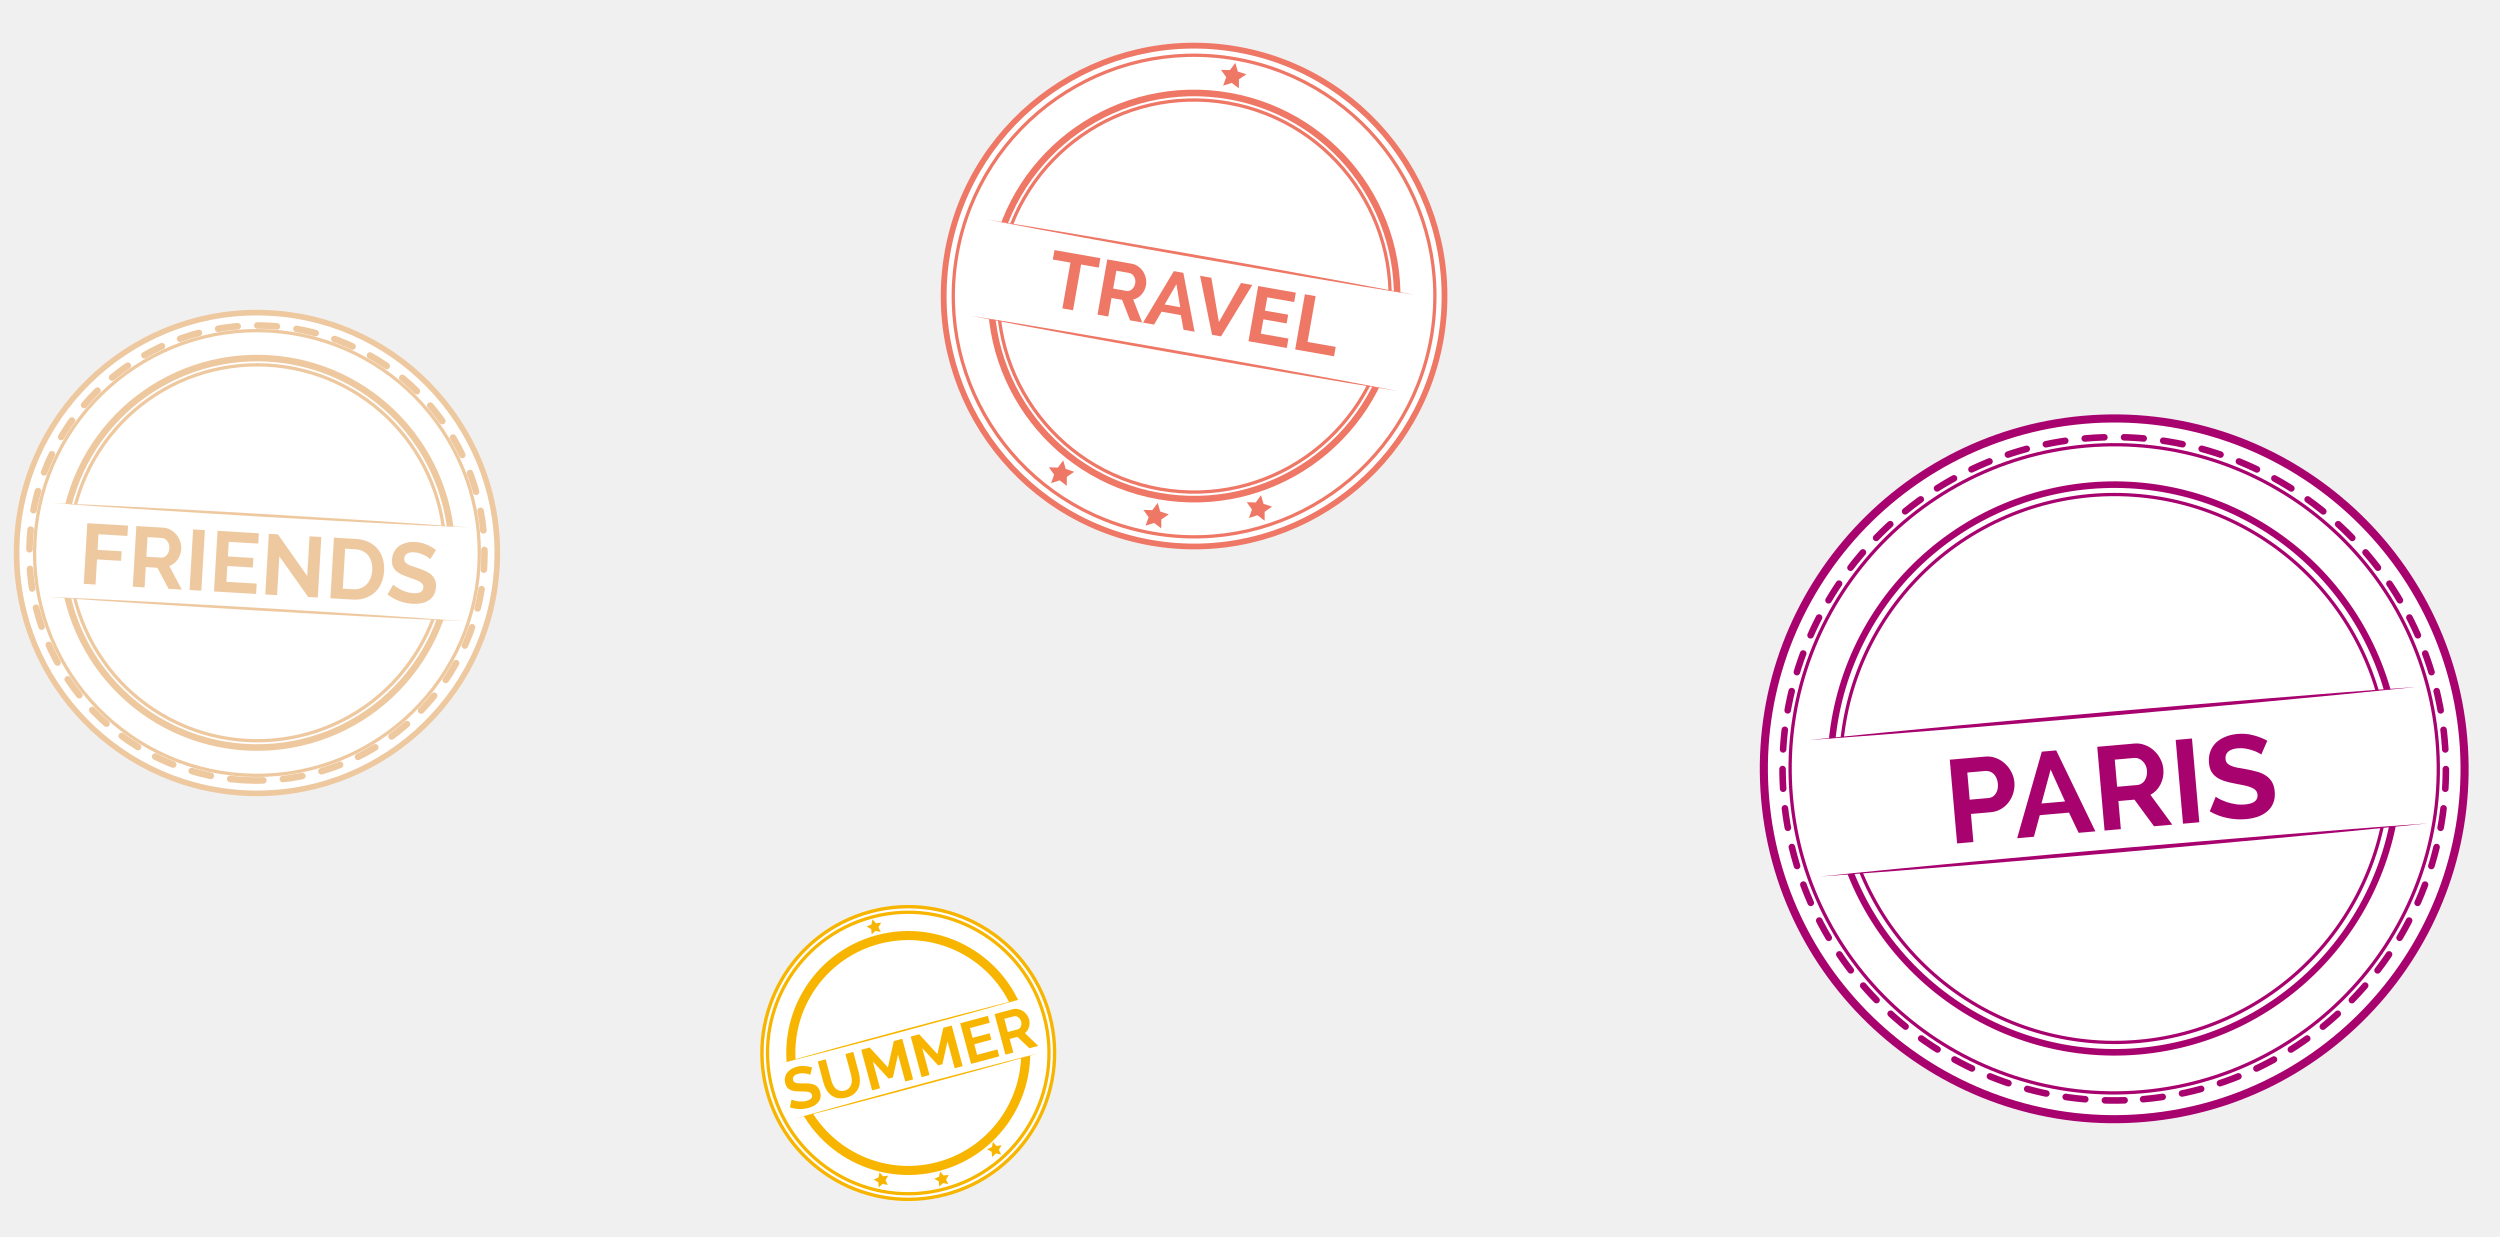
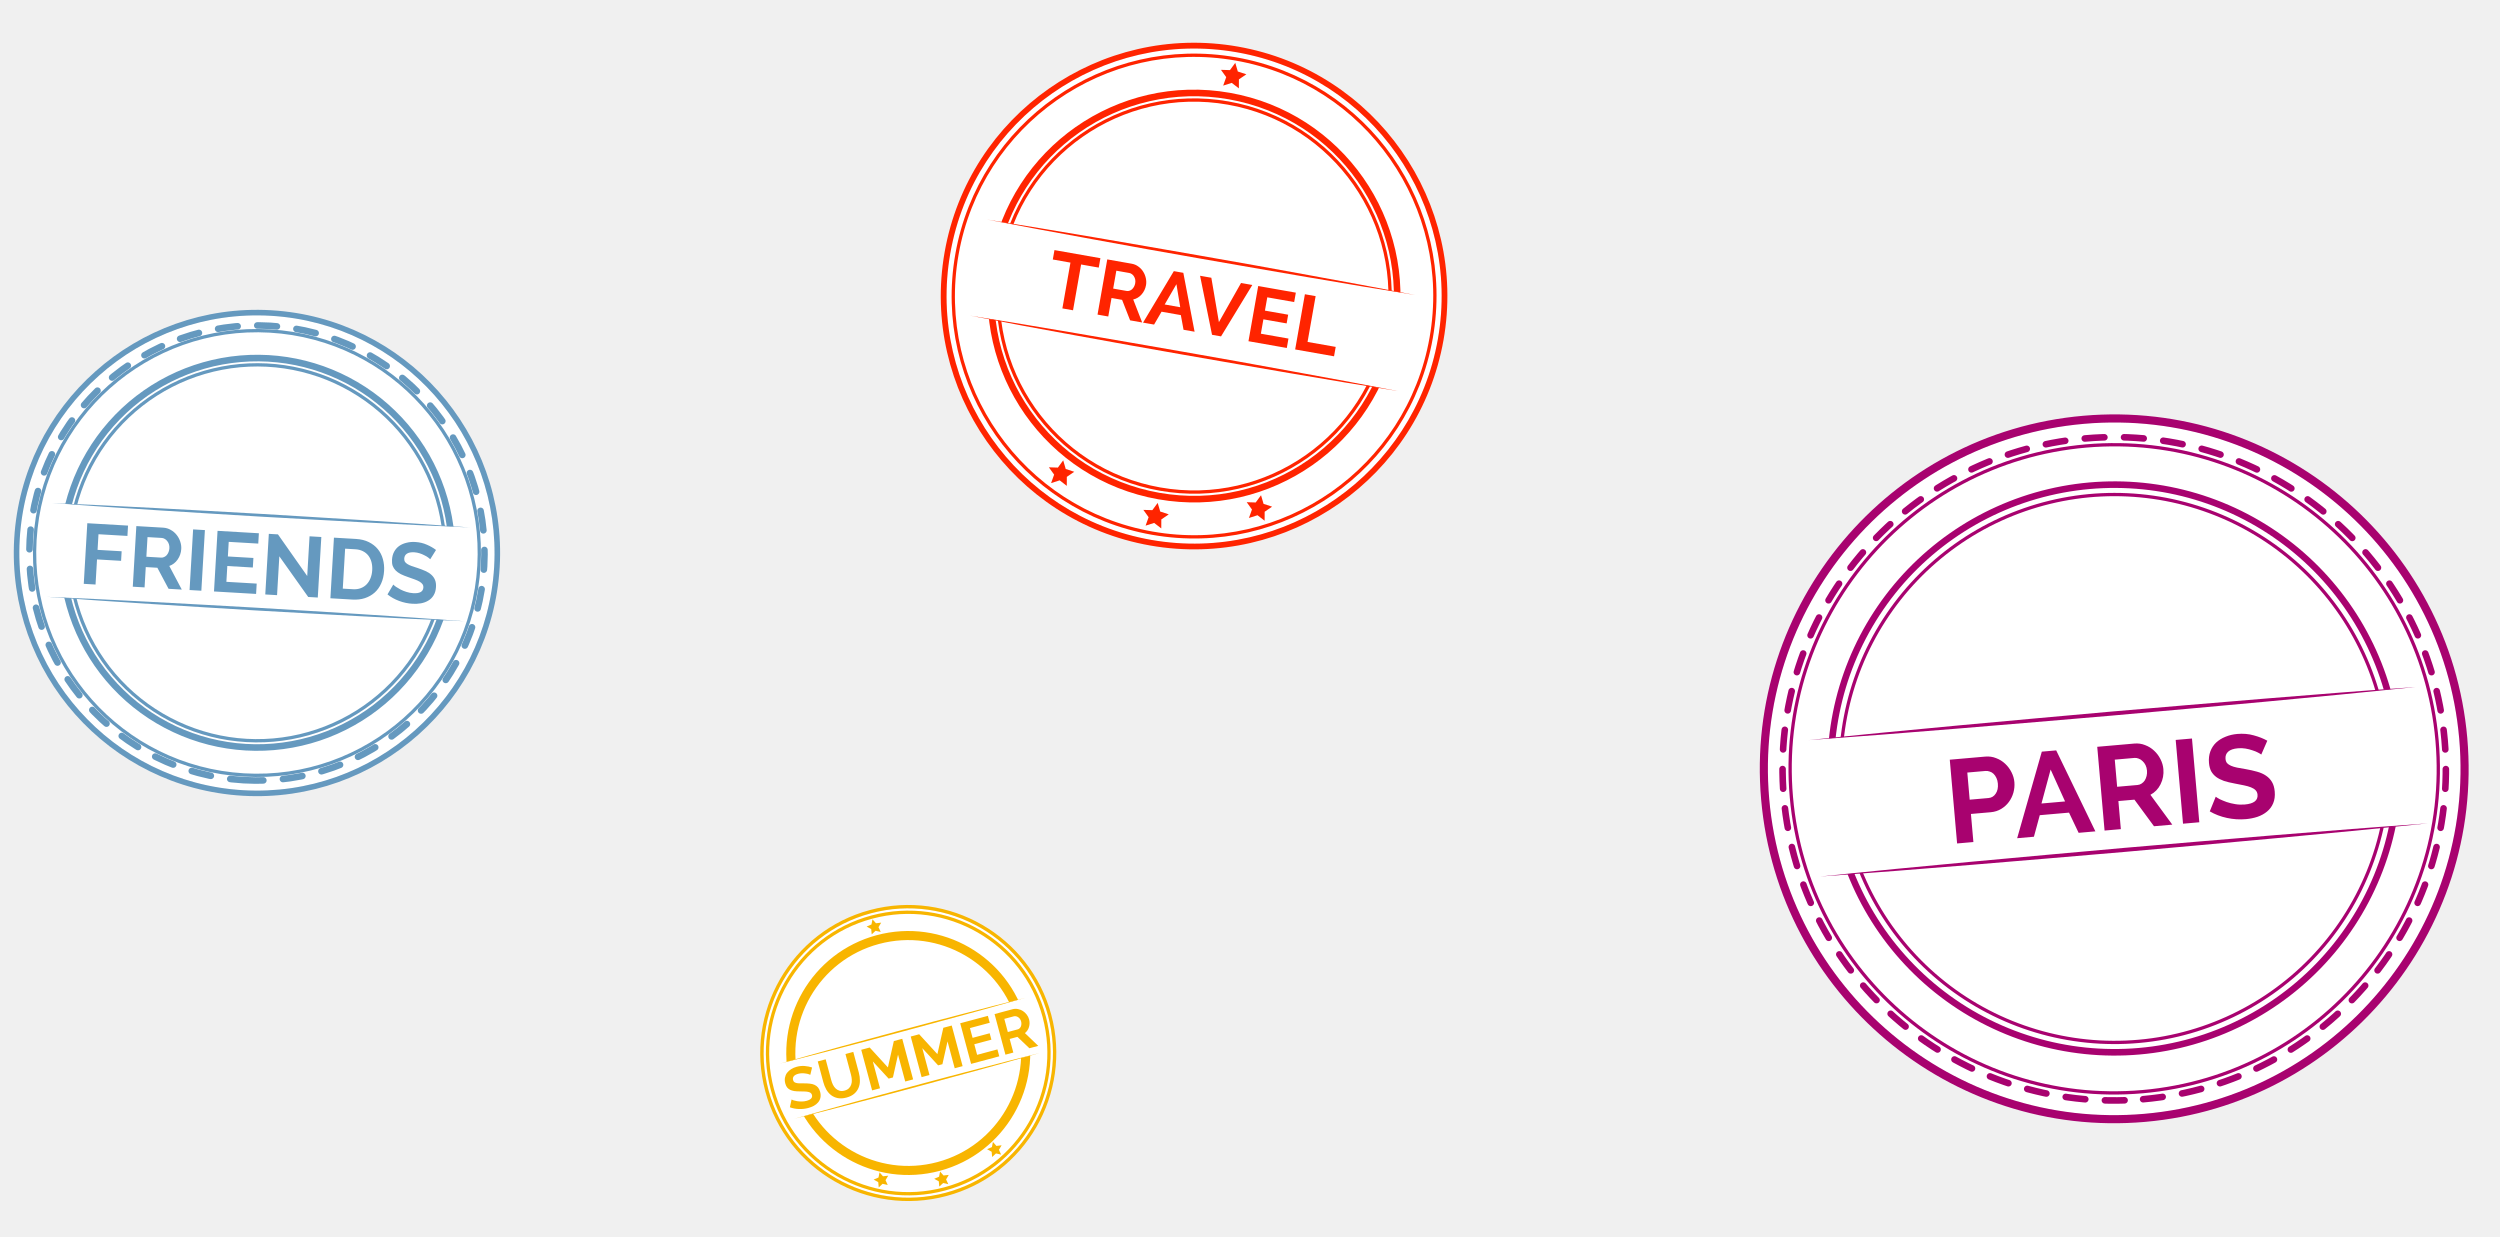
<svg xmlns="http://www.w3.org/2000/svg" width="760" height="376" viewBox="0 0 760 376" fill="none">
  <g clip-path="url(#clip0)">
    <path d="M651.899 338.618C709.832 333.55 752.687 282.477 747.618 224.544C742.55 166.612 691.477 123.757 633.544 128.825C575.612 133.894 532.757 184.966 537.825 242.899C542.894 300.832 593.966 343.687 651.899 338.618Z" fill="white" />
    <path d="M652.112 341.053C592.926 346.231 540.568 302.298 535.39 243.112C530.212 183.926 574.146 131.568 633.331 126.39C692.517 121.212 744.875 165.146 750.053 224.331C755.231 283.517 711.298 335.875 652.112 341.053ZM633.546 128.844C575.704 133.904 532.783 185.055 537.844 242.897C542.904 300.74 594.055 343.66 651.897 338.6C709.74 333.539 752.659 282.37 747.6 224.546C742.541 166.722 691.389 123.783 633.546 128.844Z" fill="#A8026F" />
    <path d="M651.509 334.159C706.979 329.306 748.012 280.405 743.159 224.934C738.306 169.464 689.405 128.431 633.935 133.284C578.464 138.137 537.431 187.039 542.284 242.509C547.137 297.979 596.039 339.012 651.509 334.159Z" stroke="#A8026F" stroke-width="2" stroke-linecap="round" stroke-linejoin="round" stroke-dasharray="5.98 5.98" />
    <path d="M728.777 226.193C730.683 248.268 724.025 270.23 710.18 287.53C696.336 304.83 676.367 316.14 654.411 319.119C632.455 322.098 610.195 316.516 592.242 303.53C574.289 290.544 562.019 271.15 557.975 249.365C553.931 227.58 558.423 205.074 570.519 186.51C582.616 167.946 601.39 154.747 622.952 149.648C644.515 144.548 667.213 147.939 686.343 159.117C705.474 170.296 719.571 188.405 725.714 209.694C727.268 215.081 728.293 220.607 728.777 226.193V226.193Z" stroke="#A8026F" stroke-width="2" stroke-miterlimit="10" />
    <path d="M725.778 226.455C727.615 247.732 721.209 268.901 707.882 285.589C694.556 302.276 675.329 313.207 654.173 316.122C633.017 319.037 611.55 313.713 594.207 301.251C576.865 288.789 564.972 270.141 560.987 249.16C557.002 228.179 561.229 206.47 572.795 188.517C584.361 170.564 602.381 157.741 623.133 152.696C643.884 147.651 665.78 150.771 684.297 161.411C702.814 172.05 716.535 189.397 722.627 209.865C724.237 215.274 725.292 220.833 725.778 226.455V226.455Z" stroke="#A8026F" stroke-miterlimit="10" />
    <path d="M651.308 331.866C705.512 327.123 745.608 279.339 740.866 225.135C736.123 170.932 688.339 130.836 634.135 135.578C579.932 140.32 539.836 188.105 544.578 242.308C549.32 296.512 597.105 336.608 651.308 331.866Z" stroke="#A8026F" stroke-miterlimit="10" />
    <path d="M734.477 208.835L549.719 224.999L553.347 266.459L738.104 250.295L734.477 208.835Z" fill="white" />
    <path d="M549.719 224.999C557.404 224.184 565.096 223.45 572.785 222.678L595.867 220.486C611.253 219.041 626.654 217.699 642.044 216.303C657.443 215.006 672.843 213.652 688.246 212.403L711.353 210.555C719.065 209.979 726.767 209.367 734.477 208.835C726.791 209.643 719.099 210.378 711.405 211.156L688.329 213.348C672.943 214.793 657.542 216.134 642.152 217.53C626.753 218.822 611.353 220.181 595.95 221.424L572.837 223.273C565.129 223.824 557.428 224.46 549.719 224.999Z" fill="#A8026F" />
    <path d="M553.347 266.459C561.032 265.651 568.724 264.916 576.412 264.138L599.495 261.952C614.881 260.501 630.282 259.166 645.672 257.764C661.071 256.466 676.471 255.113 691.874 253.864L714.98 252.015C722.693 251.446 730.395 250.827 738.104 250.295C730.419 251.11 722.727 251.844 715.033 252.616L691.956 254.808C676.57 256.253 661.169 257.595 645.779 258.991C630.38 260.288 614.98 261.642 599.578 262.89L576.465 264.74C568.758 265.309 561.056 265.927 553.347 266.459Z" fill="#A8026F" />
    <path d="M594.96 256.412L592.732 230.949L603.527 230.004C604.698 229.902 605.796 230.059 606.82 230.475C607.866 230.865 608.783 231.436 609.572 232.186C610.358 232.912 610.999 233.771 611.496 234.764C611.99 235.733 612.282 236.731 612.372 237.759C612.466 238.835 612.367 239.904 612.074 240.965C611.78 242.003 611.32 242.946 610.696 243.796C610.072 244.646 609.29 245.352 608.352 245.916C607.413 246.48 606.358 246.814 605.187 246.916L599.162 247.443L599.909 255.979L594.96 256.412ZM598.782 243.104L604.52 242.602C605.429 242.522 606.15 242.086 606.682 241.292C607.239 240.497 607.462 239.465 607.351 238.198C607.295 237.553 607.149 236.987 606.914 236.502C606.677 235.993 606.387 235.572 606.045 235.241C605.702 234.909 605.309 234.679 604.864 234.549C604.441 234.393 604.014 234.334 603.584 234.372L598.061 234.855L598.782 243.104ZM620.71 228.501L625.085 228.118L636.996 252.734L631.903 253.179L628.981 247.039L620.087 247.817L618.311 254.369L613.218 254.814L620.71 228.501ZM627.78 243.638L623.39 233.94L620.607 244.266L627.78 243.638ZM639.788 252.49L637.561 227.027L648.822 226.042C649.993 225.939 651.091 226.096 652.115 226.512C653.161 226.903 654.078 227.473 654.867 228.223C655.653 228.949 656.294 229.809 656.791 230.801C657.285 231.77 657.577 232.768 657.667 233.796C657.812 235.446 657.525 236.989 656.807 238.425C656.112 239.835 655.085 240.9 653.726 241.621L660.374 250.689L654.815 251.175L648.868 243.094L643.991 243.521L644.737 252.057L639.788 252.49ZM643.611 239.182L649.815 238.639C650.27 238.599 650.679 238.455 651.042 238.206C651.43 237.956 651.752 237.638 652.007 237.255C652.26 236.847 652.449 236.385 652.572 235.868C652.696 235.351 652.732 234.806 652.682 234.232C652.63 233.635 652.486 233.093 652.251 232.608C652.016 232.122 651.715 231.715 651.349 231.386C651.005 231.03 650.609 230.776 650.162 230.622C649.737 230.443 649.309 230.372 648.879 230.409L642.889 230.933L643.611 239.182ZM663.639 250.403L661.411 224.94L666.36 224.507L668.588 249.97L663.639 250.403ZM687.426 229.386C687.244 229.233 686.914 229.033 686.434 228.786C685.979 228.537 685.417 228.309 684.748 228.102C684.101 227.87 683.399 227.69 682.641 227.564C681.883 227.437 681.122 227.408 680.357 227.475C678.994 227.594 678 227.934 677.374 228.494C676.749 229.055 676.476 229.79 676.555 230.698C676.601 231.224 676.759 231.656 677.03 231.994C677.322 232.305 677.719 232.572 678.22 232.793C678.721 233.014 679.34 233.201 680.076 233.353C680.836 233.504 681.705 233.657 682.682 233.812C683.954 234.038 685.11 234.298 686.147 234.593C687.209 234.886 688.111 235.288 688.855 235.802C689.622 236.313 690.233 236.958 690.687 237.737C691.138 238.493 691.415 239.456 691.518 240.628C691.637 241.991 691.476 243.185 691.036 244.212C690.618 245.212 689.992 246.049 689.16 246.725C688.352 247.398 687.386 247.928 686.264 248.315C685.163 248.676 683.991 248.911 682.748 249.02C680.835 249.188 678.921 249.066 677.006 248.655C675.091 248.245 673.346 247.578 671.772 246.656L673.586 242.197C673.82 242.393 674.228 242.646 674.809 242.957C675.412 243.242 676.112 243.53 676.908 243.821C677.703 244.089 678.577 244.302 679.53 244.459C680.483 244.617 681.45 244.653 682.43 244.567C685.156 244.328 686.442 243.337 686.29 241.591C686.242 241.041 686.045 240.589 685.701 240.233C685.357 239.878 684.885 239.582 684.286 239.345C683.687 239.109 682.971 238.906 682.137 238.738C681.303 238.57 680.372 238.387 679.343 238.188C678.094 237.96 676.999 237.694 676.057 237.391C675.136 237.062 674.355 236.661 673.711 236.187C673.065 235.689 672.556 235.107 672.185 234.441C671.835 233.749 671.617 232.913 671.532 231.933C671.419 230.642 671.557 229.473 671.948 228.427C672.338 227.381 672.922 226.487 673.701 225.744C674.503 224.999 675.451 224.41 676.545 223.977C677.638 223.521 678.829 223.236 680.121 223.123C681.914 222.966 683.588 223.108 685.145 223.55C686.699 223.968 688.072 224.511 689.262 225.178L687.426 229.386Z" fill="#A8026F" />
  </g>
  <g clip-path="url(#clip1)">
    <path d="M349.95 164.136C390.88 171.353 429.911 144.023 437.128 103.093C444.345 62.163 417.015 23.133 376.086 15.916C335.156 8.699 296.125 36.028 288.908 76.958C281.691 117.888 309.021 156.919 349.95 164.136Z" fill="white" />
-     <path d="M349.629 165.83C307.814 158.457 279.797 118.444 287.17 76.629C294.543 34.814 334.556 6.797 376.371 14.17C418.186 21.543 446.203 61.556 438.83 103.371C431.457 145.186 391.444 173.203 349.629 165.83ZM376.065 15.903C335.199 8.697 296.109 36.069 288.903 76.935C281.697 117.801 309.065 156.913 349.931 164.119C390.797 171.325 429.913 143.935 437.115 103.091C444.317 62.247 416.931 23.109 376.065 15.903Z" fill="#EE7766" />
-     <path d="M352.28 150.799C385.858 156.719 417.878 134.299 423.799 100.721C429.719 67.142 407.299 35.122 373.721 29.202C340.143 23.281 308.122 45.702 302.202 79.28C296.281 112.858 318.702 144.878 352.28 150.799Z" stroke="#EE7766" stroke-width="2" stroke-miterlimit="10" />
-     <path d="M352.653 148.68C385.061 154.394 415.965 132.755 421.68 100.347C427.394 67.939 405.755 37.035 373.347 31.321C340.939 25.606 310.035 47.246 304.32 79.653C298.606 112.061 320.245 142.965 352.653 148.68Z" stroke="#EE7766" stroke-miterlimit="10" />
-     <path d="M350.29 162.082C390.1 169.102 428.063 142.52 435.082 102.71C442.102 62.901 415.52 24.938 375.71 17.918C335.9 10.899 297.938 37.48 290.918 77.29C283.899 117.1 310.48 155.063 350.29 162.082Z" stroke="#EE7766" stroke-miterlimit="10" />
-     <path d="M351.935 152.882L352.705 155.507L355.301 156.367L353.041 157.907L353.029 160.639L350.862 158.966L348.258 159.798L349.18 157.227L347.584 155.006L350.317 155.086L351.935 152.882Z" fill="#EE7766" />
-     <path d="M375.523 19.105L376.293 21.734L378.89 22.589L376.63 24.13L376.617 26.866L374.45 25.193L371.846 26.025L372.769 23.449L371.172 21.229L373.905 21.313L375.523 19.105Z" fill="#EE7766" />
-     <path d="M383.354 150.545L384.119 153.173L386.716 154.029L384.456 155.57L384.443 158.306L382.281 156.629L379.676 157.466L380.599 154.89L379.003 152.669L381.736 152.753L383.354 150.545Z" fill="#EE7766" />
-     <path d="M323.214 139.941L323.979 142.569L326.576 143.425L324.316 144.965L324.303 147.702L322.141 146.025L319.532 146.861L320.455 144.285L318.859 142.064L321.596 142.149L323.214 139.941Z" fill="#EE7766" />
+     <path d="M349.629 165.83C307.814 158.457 279.797 118.444 287.17 76.629C294.543 34.814 334.556 6.797 376.371 14.17C418.186 21.543 446.203 61.556 438.83 103.371C431.457 145.186 391.444 173.203 349.629 165.83ZM376.065 15.903C335.199 8.697 296.109 36.069 288.903 76.935C281.697 117.801 309.065 156.913 349.931 164.119C390.797 171.325 429.913 143.935 437.115 103.091C444.317 62.247 416.931 23.109 376.065 15.903Z" fill="#FF2400" />
+     <path d="M352.28 150.799C385.858 156.719 417.878 134.299 423.799 100.721C429.719 67.142 407.299 35.122 373.721 29.202C340.143 23.281 308.122 45.702 302.202 79.28C296.281 112.858 318.702 144.878 352.28 150.799Z" stroke="#FF2400" stroke-width="2" stroke-miterlimit="10" />
+     <path d="M352.653 148.68C385.061 154.394 415.965 132.755 421.68 100.347C427.394 67.939 405.755 37.035 373.347 31.321C340.939 25.606 310.035 47.246 304.32 79.653C298.606 112.061 320.245 142.965 352.653 148.68Z" stroke="#FF2400" stroke-miterlimit="10" />
+     <path d="M350.29 162.082C390.1 169.102 428.063 142.52 435.082 102.71C442.102 62.901 415.52 24.938 375.71 17.918C335.9 10.899 297.938 37.48 290.918 77.29C283.899 117.1 310.48 155.063 350.29 162.082Z" stroke="#FF2400" stroke-miterlimit="10" />
+     <path d="M351.935 152.882L352.705 155.507L355.301 156.367L353.041 157.907L353.029 160.639L350.862 158.966L348.258 159.798L349.18 157.227L347.584 155.006L350.317 155.086L351.935 152.882Z" fill="#FF2400" />
+     <path d="M375.523 19.105L376.293 21.734L378.89 22.589L376.63 24.13L376.617 26.866L374.45 25.193L371.846 26.025L372.769 23.449L371.172 21.229L373.905 21.313L375.523 19.105Z" fill="#FF2400" />
+     <path d="M383.354 150.545L384.119 153.173L386.716 154.029L384.456 155.57L384.443 158.306L382.281 156.629L379.676 157.466L380.599 154.89L379.003 152.669L381.736 152.753L383.354 150.545Z" fill="#FF2400" />
+     <path d="M323.214 139.941L323.979 142.569L326.576 143.425L324.316 144.965L324.303 147.702L322.141 146.025L319.532 146.861L320.455 144.285L318.859 142.064L321.596 142.149L323.214 139.941Z" fill="#FF2400" />
    <path d="M430.18 89.693L300.025 66.743L294.874 95.953L425.029 118.903L430.18 89.693Z" fill="white" />
-     <path d="M300.025 66.743C305.463 67.6 310.883 68.51 316.329 69.399L332.641 72.137C343.486 73.978 354.344 75.897 365.196 77.775C376.048 79.652 386.887 81.63 397.72 83.612L413.966 86.602C419.378 87.628 424.779 88.625 430.199 89.683C424.757 88.822 419.342 87.912 413.891 87.026L397.603 84.275C386.758 82.434 375.899 80.52 365.044 78.637C354.188 76.754 343.357 74.786 332.524 72.8L316.274 69.81C310.846 68.794 305.43 67.786 300.025 66.743Z" fill="#EE7766" />
-     <path d="M294.875 95.949C300.312 96.809 305.732 97.72 311.178 98.609L327.471 101.357C338.316 103.193 349.174 105.117 360.026 106.994C370.878 108.872 381.717 110.85 392.55 112.832L408.796 115.817C414.208 116.848 419.608 117.844 425.03 118.899C419.587 118.042 414.172 117.132 408.721 116.246L392.433 113.495C381.588 111.654 370.729 109.74 359.874 107.857C349.018 105.974 338.191 104.007 327.369 102.036L311.119 99.046C305.695 98.004 300.278 97.004 294.875 95.949Z" fill="#EE7766" />
-     <path d="M334.021 81.351L328.656 80.405L326.201 94.326L322.963 93.755L325.417 79.834L320.052 78.888L320.557 76.028L334.525 78.491L334.021 81.351ZM333.649 95.639L336.608 78.858L344.03 80.167C344.802 80.303 345.482 80.593 346.069 81.038C346.676 81.47 347.168 81.996 347.546 82.615C347.927 83.218 348.192 83.882 348.34 84.607C348.491 85.316 348.507 86.009 348.388 86.687C348.196 87.774 347.745 88.718 347.036 89.519C346.344 90.307 345.499 90.816 344.5 91.046L347.216 98.031L343.553 97.385L341.117 91.156L337.903 90.589L336.911 96.214L333.649 95.639ZM338.407 87.729L342.496 88.45C342.795 88.503 343.084 88.481 343.361 88.383C343.654 88.289 343.916 88.14 344.146 87.937C344.38 87.718 344.581 87.453 344.75 87.142C344.918 86.83 345.036 86.486 345.103 86.107C345.172 85.713 345.173 85.34 345.105 84.987C345.037 84.634 344.914 84.319 344.735 84.044C344.575 83.756 344.364 83.524 344.103 83.348C343.86 83.159 343.596 83.039 343.313 82.989L339.366 82.293L338.407 87.729ZM356.847 82.427L359.731 82.935L363.153 100.842L359.797 100.25L358.975 95.791L353.113 94.758L350.839 98.67L347.483 98.079L356.847 82.427ZM358.788 93.394L357.635 86.392L354.061 92.561L358.788 93.394ZM368.247 84.437L370.547 97.929L377.276 86.029L380.703 86.633L371.197 102.26L368.455 101.777L364.82 83.833L368.247 84.437ZM391.692 102.925L391.187 105.785L379.535 103.73L382.494 86.949L393.934 88.966L393.429 91.826L385.252 90.384L384.539 94.426L391.606 95.672L391.139 98.319L384.072 97.073L383.301 101.445L391.692 102.925ZM393.73 106.233L396.689 89.452L399.951 90.027L397.496 103.948L406.052 105.457L405.548 108.317L393.73 106.233Z" fill="#EE7766" />
+     <path d="M300.025 66.743C305.463 67.6 310.883 68.51 316.329 69.399L332.641 72.137C343.486 73.978 354.344 75.897 365.196 77.775C376.048 79.652 386.887 81.63 397.72 83.612L413.966 86.602C419.378 87.628 424.779 88.625 430.199 89.683C424.757 88.822 419.342 87.912 413.891 87.026L397.603 84.275C386.758 82.434 375.899 80.52 365.044 78.637C354.188 76.754 343.357 74.786 332.524 72.8L316.274 69.81C310.846 68.794 305.43 67.786 300.025 66.743Z" fill="#FF2400" />
+     <path d="M294.875 95.949C300.312 96.809 305.732 97.72 311.178 98.609L327.471 101.357C338.316 103.193 349.174 105.117 360.026 106.994C370.878 108.872 381.717 110.85 392.55 112.832L408.796 115.817C414.208 116.848 419.608 117.844 425.03 118.899C419.587 118.042 414.172 117.132 408.721 116.246L392.433 113.495C381.588 111.654 370.729 109.74 359.874 107.857C349.018 105.974 338.191 104.007 327.369 102.036L311.119 99.046C305.695 98.004 300.278 97.004 294.875 95.949Z" fill="#FF2400" />
+     <path d="M334.021 81.351L328.656 80.405L326.201 94.326L322.963 93.755L325.417 79.834L320.052 78.888L320.557 76.028L334.525 78.491L334.021 81.351ZM333.649 95.639L336.608 78.858L344.03 80.167C344.802 80.303 345.482 80.593 346.069 81.038C346.676 81.47 347.168 81.996 347.546 82.615C347.927 83.218 348.192 83.882 348.34 84.607C348.491 85.316 348.507 86.009 348.388 86.687C348.196 87.774 347.745 88.718 347.036 89.519C346.344 90.307 345.499 90.816 344.5 91.046L347.216 98.031L343.553 97.385L341.117 91.156L337.903 90.589L336.911 96.214L333.649 95.639ZM338.407 87.729L342.496 88.45C342.795 88.503 343.084 88.481 343.361 88.383C343.654 88.289 343.916 88.14 344.146 87.937C344.38 87.718 344.581 87.453 344.75 87.142C344.918 86.83 345.036 86.486 345.103 86.107C345.172 85.713 345.173 85.34 345.105 84.987C345.037 84.634 344.914 84.319 344.735 84.044C344.575 83.756 344.364 83.524 344.103 83.348C343.86 83.159 343.596 83.039 343.313 82.989L339.366 82.293L338.407 87.729ZM356.847 82.427L359.731 82.935L363.153 100.842L359.797 100.25L358.975 95.791L353.113 94.758L350.839 98.67L347.483 98.079L356.847 82.427ZM358.788 93.394L357.635 86.392L354.061 92.561L358.788 93.394ZM368.247 84.437L370.547 97.929L377.276 86.029L380.703 86.633L371.197 102.26L368.455 101.777L364.82 83.833L368.247 84.437ZM391.692 102.925L391.187 105.785L379.535 103.73L382.494 86.949L393.934 88.966L393.429 91.826L385.252 90.384L384.539 94.426L391.606 95.672L391.139 98.319L384.072 97.073L383.301 101.445L391.692 102.925ZM393.73 106.233L396.689 89.452L399.951 90.027L397.496 103.948L406.052 105.457L405.548 108.317L393.73 106.233Z" fill="#FF2400" />
  </g>
  <g clip-path="url(#clip2)">
    <path d="M287.512 362.603C310.973 356.317 324.896 332.201 318.61 308.74C312.323 285.279 288.208 271.356 264.747 277.642C241.285 283.928 227.362 308.044 233.649 331.505C239.935 354.967 264.051 368.89 287.512 362.603Z" fill="white" />
    <path d="M287.76 363.58C263.792 370.003 239.069 355.729 232.647 331.76C226.224 307.792 240.498 283.069 264.467 276.647C288.435 270.224 313.158 284.498 319.58 308.467C326.003 332.435 311.729 357.158 287.76 363.58ZM264.733 277.64C241.308 283.917 227.364 308.069 233.64 331.494C239.917 354.919 264.073 368.876 287.497 362.599C310.922 356.322 324.876 332.154 318.602 308.742C312.329 285.33 288.158 271.364 264.733 277.64Z" fill="#F8B500" />
    <path d="M285.452 354.964C304.699 349.807 316.121 330.023 310.964 310.775C305.807 291.528 286.023 280.106 266.775 285.263C247.528 290.421 236.106 310.204 241.263 329.452C246.42 348.699 266.204 360.121 285.452 354.964Z" stroke="#F8B500" stroke-width="2" stroke-miterlimit="10" />
    <path d="M285.126 353.749C303.703 348.772 314.727 329.677 309.749 311.101C304.772 292.524 285.677 281.5 267.101 286.478C248.524 291.455 237.5 310.55 242.478 329.126C247.455 347.703 266.55 358.727 285.126 353.749Z" stroke="#F8B500" stroke-miterlimit="10" />
    <path d="M287.185 361.432C310.004 355.317 323.546 331.862 317.432 309.042C311.317 286.223 287.862 272.681 265.042 278.795C242.223 284.91 228.681 308.365 234.795 331.185C240.91 354.004 264.365 367.546 287.185 361.432Z" stroke="#F8B500" stroke-miterlimit="10" />
    <path d="M285.784 356.153L286.84 357.353L288.427 357.167L287.611 358.541L288.279 359.991L286.718 359.64L285.544 360.724L285.398 359.134L284.004 358.352L285.471 357.719L285.784 356.153Z" fill="#F8B500" />
    <path d="M265.236 279.47L266.293 280.672L267.88 280.484L267.064 281.858L267.732 283.311L266.172 282.96L264.998 284.044L264.851 282.451L263.456 281.67L264.925 281.039L265.236 279.47Z" fill="#F8B500" />
    <path d="M301.848 347.155L302.902 348.358L304.489 348.17L303.673 349.544L304.341 350.997L302.782 350.642L301.609 351.729L301.462 350.136L300.068 349.354L301.536 348.724L301.848 347.155Z" fill="#F8B500" />
    <path d="M267.375 356.392L268.429 357.595L270.016 357.407L269.2 358.781L269.868 360.233L268.309 359.879L267.134 360.966L266.987 359.374L265.592 358.592L267.063 357.961L267.375 356.392Z" fill="#F8B500" />
    <path d="M311.62 303.358L237.014 323.349L241.5 340.092L316.106 320.102L311.62 303.358Z" fill="white" />
    <path d="M237.014 323.349C240.106 322.46 243.201 321.603 246.305 320.729L255.621 318.15C261.82 316.447 268.045 314.781 274.257 313.096C280.469 311.41 286.698 309.781 292.926 308.155L302.269 305.726C305.389 304.932 308.496 304.127 311.628 303.348C308.533 304.236 305.44 305.092 302.334 305.969L293.028 308.535C286.829 310.238 280.604 311.906 274.39 313.59C268.175 315.274 261.952 316.907 255.723 318.53L246.378 320.96C243.252 321.763 240.134 322.566 237.014 323.349Z" fill="#F8B500" />
    <path d="M241.499 340.09C244.592 339.203 247.688 338.347 250.792 337.472L260.1 334.904C266.298 333.198 272.524 331.535 278.735 329.849C284.947 328.163 291.177 326.534 297.404 324.908L306.746 322.477C309.867 321.686 312.974 320.88 316.106 320.099C313.011 320.99 309.918 321.845 306.812 322.723L297.506 325.288C291.307 326.992 285.083 328.66 278.868 330.343C272.653 332.027 266.432 333.66 260.214 335.289L250.868 337.718C247.738 338.506 244.622 339.315 241.499 340.09Z" fill="#F8B500" />
    <path d="M246.334 326.749C246.231 326.69 246.05 326.62 245.793 326.54C245.547 326.457 245.251 326.393 244.903 326.35C244.565 326.291 244.203 326.264 243.819 326.268C243.435 326.271 243.057 326.323 242.687 326.422C242.026 326.599 241.566 326.853 241.307 327.183C241.047 327.513 240.977 327.899 241.095 328.339C241.163 328.594 241.278 328.793 241.441 328.936C241.612 329.064 241.83 329.161 242.096 329.226C242.362 329.292 242.683 329.33 243.059 329.341C243.446 329.349 243.887 329.349 244.382 329.341C245.028 329.341 245.619 329.369 246.156 329.424C246.704 329.476 247.183 329.596 247.594 329.784C248.016 329.969 248.373 330.234 248.664 330.579C248.952 330.911 249.172 331.362 249.324 331.93C249.501 332.59 249.526 333.193 249.398 333.736C249.279 334.265 249.044 334.732 248.693 335.136C248.353 335.538 247.924 335.883 247.405 336.171C246.894 336.445 246.337 336.662 245.735 336.824C244.807 337.072 243.854 337.178 242.876 337.142C241.897 337.106 240.98 336.93 240.125 336.612L240.631 334.259C240.763 334.335 240.986 334.425 241.299 334.527C241.621 334.615 241.99 334.696 242.408 334.771C242.822 334.833 243.271 334.862 243.754 334.857C244.237 334.852 244.716 334.786 245.192 334.658C246.513 334.304 247.06 333.704 246.834 332.858C246.762 332.591 246.626 332.386 246.426 332.24C246.226 332.095 245.968 331.991 245.652 331.926C245.337 331.861 244.966 331.824 244.541 331.814C244.116 331.803 243.641 331.794 243.117 331.785C242.483 331.781 241.92 331.746 241.43 331.678C240.949 331.596 240.529 331.466 240.171 331.289C239.809 331.1 239.508 330.858 239.268 330.562C239.035 330.251 238.856 329.859 238.728 329.383C238.56 328.757 238.527 328.17 238.629 327.621C238.73 327.072 238.94 326.581 239.259 326.148C239.589 325.711 240.005 325.339 240.506 325.031C241.004 324.711 241.566 324.467 242.192 324.3C243.062 324.067 243.899 323.991 244.704 324.074C245.505 324.145 246.228 324.293 246.872 324.518L246.334 326.749ZM256.754 331.542C257.322 331.389 257.766 331.146 258.087 330.812C258.419 330.474 258.651 330.089 258.783 329.656C258.927 329.22 258.982 328.752 258.947 328.252C258.921 327.737 258.84 327.225 258.703 326.715L257.017 320.421L259.399 319.782L261.085 326.076C261.312 326.922 261.42 327.744 261.41 328.542C261.412 329.337 261.267 330.071 260.976 330.746C260.696 331.417 260.258 332.007 259.661 332.514C259.064 333.022 258.29 333.403 257.34 333.658C256.355 333.922 255.469 333.979 254.684 333.829C253.907 333.665 253.229 333.362 252.651 332.92C252.07 332.467 251.582 331.896 251.186 331.207C250.802 330.515 250.502 329.769 250.288 328.969L248.602 322.675L251.001 322.033L252.687 328.326C252.827 328.848 253.009 329.34 253.232 329.802C253.463 330.249 253.745 330.627 254.076 330.936C254.419 331.242 254.813 331.459 255.257 331.589C255.699 331.706 256.198 331.691 256.754 331.542ZM275.19 328.782L273 320.61L271.449 327.548L270.145 327.897L265.333 322.665L267.522 330.836L265.123 331.479L261.815 319.135L264.389 318.445L269.922 324.491L271.726 316.479L274.282 315.794L277.589 328.139L275.19 328.782ZM290.233 324.751L288.044 316.579L286.493 323.517L285.189 323.867L280.376 318.634L282.566 326.805L280.167 327.448L276.859 315.104L279.432 314.414L284.965 320.46L286.769 312.448L289.325 311.764L292.633 324.108L290.233 324.751ZM303.218 319.017L303.782 321.121L295.21 323.417L291.902 311.073L300.318 308.818L300.881 310.922L294.866 312.534L295.662 315.507L300.861 314.114L301.383 316.061L296.184 317.454L297.046 320.671L303.218 319.017ZM305.652 320.62L302.345 308.275L307.804 306.812C308.372 306.66 308.926 306.642 309.467 306.758C310.016 306.859 310.517 307.061 310.97 307.361C311.42 307.651 311.811 308.018 312.141 308.464C312.469 308.898 312.699 309.364 312.833 309.863C313.047 310.662 313.04 311.447 312.811 312.216C312.591 312.971 312.178 313.585 311.572 314.058L315.632 317.945L312.937 318.668L309.308 315.205L306.943 315.839L308.052 319.977L305.652 320.62ZM306.379 313.735L309.387 312.929C309.607 312.87 309.796 312.763 309.954 312.609C310.123 312.452 310.254 312.268 310.346 312.057C310.436 311.834 310.488 311.59 310.504 311.325C310.52 311.06 310.491 310.788 310.416 310.51C310.339 310.22 310.221 309.966 310.063 309.748C309.905 309.529 309.721 309.355 309.513 309.224C309.312 309.079 309.095 308.988 308.862 308.951C308.637 308.9 308.42 308.902 308.211 308.958L305.308 309.736L306.379 313.735Z" fill="#F8B500" />
  </g>
  <g clip-path="url(#clip3)">
    <path d="M73.895 240.234C113.728 242.563 147.906 212.16 150.234 172.327C152.563 132.495 122.16 98.317 82.328 95.988C42.495 93.66 8.317 124.063 5.988 163.895C3.66 203.727 34.063 237.906 73.895 240.234Z" fill="white" />
-     <path d="M73.797 241.908C33.103 239.529 1.935 204.491 4.314 163.797C6.693 123.103 41.731 91.935 82.425 94.314C123.119 96.693 154.287 131.731 151.908 172.425C149.529 213.119 114.491 244.287 73.797 241.908ZM82.327 96.001C42.556 93.676 8.326 124.125 6.001 163.896C3.676 203.666 34.125 237.897 73.896 240.221C113.666 242.546 147.897 212.084 150.221 172.327C152.546 132.569 122.097 98.326 82.327 96.001Z" fill="#EEC89F" />
-     <path d="M74.074 237.168C112.213 239.398 144.939 210.287 147.168 172.148C149.398 134.009 120.287 101.284 82.148 99.054C44.009 96.825 11.283 125.935 9.054 164.074C6.824 202.214 35.935 234.939 74.074 237.168Z" stroke="#EEC89F" stroke-width="2" stroke-linecap="round" stroke-linejoin="round" stroke-dasharray="5.98 5.98" />
-     <path d="M137.279 171.57C136.375 186.746 129.668 200.992 118.547 211.357C107.426 221.722 92.744 227.412 77.542 227.247C62.341 227.083 47.785 221.077 36.891 210.474C25.997 199.87 19.599 185.483 19.023 170.291C18.447 155.1 23.738 140.269 33.798 128.871C43.858 117.474 57.918 110.383 73.063 109.069C88.209 107.754 103.279 112.317 115.153 121.81C127.027 131.304 134.793 145.001 136.843 160.065C137.361 163.877 137.507 167.73 137.279 171.57V171.57Z" stroke="#EEC89F" stroke-width="2" stroke-miterlimit="10" />
-     <path d="M135.217 171.449C134.346 186.076 127.889 199.809 117.18 209.81C106.472 219.811 92.331 225.317 77.679 225.189C63.027 225.061 48.984 219.309 38.452 209.122C27.92 198.935 21.704 185.091 21.088 170.452C20.473 155.812 25.504 141.496 35.143 130.46C44.783 119.425 58.293 112.514 72.882 111.156C87.472 109.798 102.025 114.096 113.536 123.163C125.046 132.23 132.634 145.372 134.731 159.874C135.285 163.706 135.448 167.584 135.217 171.449V171.449Z" stroke="#EEC89F" stroke-miterlimit="10" />
-     <path d="M74.166 235.591C111.435 237.77 143.413 209.324 145.591 172.056C147.77 134.788 119.324 102.81 82.056 100.631C44.788 98.452 12.81 126.898 10.631 164.166C8.453 201.435 36.898 233.412 74.166 235.591Z" stroke="#EEC89F" stroke-miterlimit="10" />
+     <path d="M73.797 241.908C33.103 239.529 1.935 204.491 4.314 163.797C6.693 123.103 41.731 91.935 82.425 94.314C123.119 96.693 154.287 131.731 151.908 172.425C149.529 213.119 114.491 244.287 73.797 241.908ZM82.327 96.001C42.556 93.676 8.326 124.125 6.001 163.896C3.676 203.666 34.125 237.897 73.896 240.221C113.666 242.546 147.897 212.084 150.221 172.327C152.546 132.569 122.097 98.326 82.327 96.001Z" fill="#6599BF" />
+     <path d="M74.074 237.168C112.213 239.398 144.939 210.287 147.168 172.148C149.398 134.009 120.287 101.284 82.148 99.054C44.009 96.825 11.283 125.935 9.054 164.074C6.824 202.214 35.935 234.939 74.074 237.168Z" stroke="#6599BF" stroke-width="2" stroke-linecap="round" stroke-linejoin="round" stroke-dasharray="5.98 5.98" />
+     <path d="M137.279 171.57C136.375 186.746 129.668 200.992 118.547 211.357C107.426 221.722 92.744 227.412 77.542 227.247C62.341 227.083 47.785 221.077 36.891 210.474C25.997 199.87 19.599 185.483 19.023 170.291C18.447 155.1 23.738 140.269 33.798 128.871C43.858 117.474 57.918 110.383 73.063 109.069C88.209 107.754 103.279 112.317 115.153 121.81C127.027 131.304 134.793 145.001 136.843 160.065C137.361 163.877 137.507 167.73 137.279 171.57V171.57Z" stroke="#6599BF" stroke-width="2" stroke-miterlimit="10" />
+     <path d="M135.217 171.449C134.346 186.076 127.889 199.809 117.18 209.81C106.472 219.811 92.331 225.317 77.679 225.189C63.027 225.061 48.984 219.309 38.452 209.122C27.92 198.935 21.704 185.091 21.088 170.452C20.473 155.812 25.504 141.496 35.143 130.46C44.783 119.425 58.293 112.514 72.882 111.156C87.472 109.798 102.025 114.096 113.536 123.163C125.046 132.23 132.634 145.372 134.731 159.874C135.285 163.706 135.448 167.584 135.217 171.449V171.449Z" stroke="#6599BF" stroke-miterlimit="10" />
+     <path d="M74.166 235.591C111.435 237.77 143.413 209.324 145.591 172.056C147.77 134.788 119.324 102.81 82.056 100.631C44.788 98.452 12.81 126.898 10.631 164.166C8.453 201.435 36.898 233.412 74.166 235.591Z" stroke="#6599BF" stroke-miterlimit="10" />
    <path d="M142.877 160.354L15.845 152.928L14.179 181.435L141.211 188.861L142.877 160.354Z" fill="white" />
-     <path d="M15.845 152.928C21.143 153.14 26.438 153.408 31.734 153.65L47.622 154.46C58.211 155.011 68.799 155.634 79.386 156.219C89.969 156.872 100.558 157.487 111.138 158.173L127.008 159.219C132.301 159.596 137.591 159.948 142.877 160.354C137.58 160.138 132.285 159.87 126.984 159.632L111.1 158.822C100.512 158.271 89.923 157.648 79.337 157.063C68.754 156.406 58.165 155.796 47.584 155.105L31.71 154.059C26.423 153.665 21.132 153.33 15.845 152.928Z" fill="#EEC89F" />
-     <path d="M14.179 181.435C19.476 181.651 24.771 181.918 30.068 182.156L45.956 182.971C56.544 183.518 67.133 184.145 77.719 184.726C88.302 185.378 98.891 185.993 109.472 186.679L125.342 187.726C130.634 188.107 135.924 188.454 141.211 188.861C135.913 188.648 130.618 188.381 125.318 188.139L109.434 187.329C98.845 186.778 88.257 186.154 77.67 185.569C67.088 184.917 56.498 184.302 45.918 183.616L30.044 182.569C24.755 182.188 19.465 181.841 14.179 181.435Z" fill="#EEC89F" />
-     <path d="M25.463 177.486L26.541 159.058L38.922 159.782L38.738 162.923L29.939 162.408L29.661 167.158L36.981 167.586L36.811 170.493L29.491 170.065L29.044 177.696L25.463 177.486ZM40.367 178.358L41.445 159.93L49.596 160.407C50.443 160.457 51.211 160.684 51.9 161.089C52.606 161.478 53.202 161.981 53.686 162.6C54.172 163.201 54.54 163.883 54.791 164.644C55.042 165.388 55.147 166.132 55.103 166.876C55.033 168.07 54.666 169.142 54.003 170.093C53.358 171.028 52.512 171.681 51.466 172.054L55.265 179.231L51.242 178.995L47.84 172.597L44.31 172.391L43.949 178.568L40.367 178.358ZM44.494 169.25L48.984 169.513C49.313 169.532 49.62 169.472 49.907 169.333C50.21 169.194 50.473 169.001 50.696 168.754C50.919 168.489 51.103 168.178 51.245 167.822C51.387 167.466 51.471 167.08 51.495 166.665C51.52 166.232 51.474 165.83 51.357 165.459C51.24 165.087 51.068 164.765 50.841 164.491C50.632 164.201 50.376 163.977 50.073 163.821C49.788 163.648 49.489 163.552 49.178 163.534L44.843 163.28L44.494 169.25ZM57.628 179.369L58.707 160.94L62.289 161.15L61.21 179.579L57.628 179.369ZM78.035 177.412L77.851 180.553L65.055 179.804L66.134 161.375L78.696 162.111L78.512 165.251L69.532 164.725L69.272 169.164L77.033 169.618L76.862 172.525L69.102 172.071L68.821 176.873L78.035 177.412ZM84.917 169.116L84.225 180.926L80.644 180.716L81.722 162.288L84.499 162.45L93.395 175.108L94.102 163.038L97.683 163.248L96.606 181.65L93.699 181.48L84.917 169.116ZM100.44 181.875L101.518 163.446L108.215 163.838C109.72 163.927 111.021 164.246 112.118 164.796C113.231 165.347 114.145 166.061 114.857 166.936C115.57 167.811 116.084 168.822 116.399 169.969C116.715 171.099 116.835 172.295 116.762 173.558C116.68 174.96 116.389 176.219 115.889 177.336C115.408 178.436 114.746 179.37 113.902 180.137C113.06 180.886 112.063 181.453 110.912 181.837C109.779 182.205 108.521 182.348 107.136 182.267L100.44 181.875ZM113.154 173.347C113.205 172.465 113.132 171.644 112.933 170.886C112.734 170.128 112.417 169.467 111.981 168.903C111.546 168.339 110.99 167.89 110.315 167.555C109.658 167.222 108.896 167.03 108.031 166.979L104.916 166.797L104.205 178.944L107.32 179.126C108.203 179.178 108.99 179.068 109.683 178.796C110.394 178.525 110.99 178.134 111.471 177.624C111.971 177.098 112.363 176.47 112.649 175.74C112.935 175.01 113.103 174.212 113.154 173.347ZM130.795 170.004C130.68 169.876 130.465 169.699 130.149 169.472C129.849 169.246 129.472 169.024 129.015 168.806C128.578 168.572 128.095 168.37 127.566 168.201C127.038 168.031 126.497 167.93 125.943 167.897C124.957 167.84 124.211 167.978 123.705 168.313C123.199 168.648 122.927 169.145 122.889 169.802C122.867 170.183 122.934 170.508 123.092 170.778C123.268 171.031 123.524 171.263 123.859 171.474C124.194 171.684 124.616 171.883 125.126 172.069C125.654 172.256 126.258 172.456 126.94 172.67C127.826 172.965 128.624 173.272 129.334 173.591C130.062 173.912 130.665 174.294 131.142 174.739C131.637 175.184 132.006 175.71 132.248 176.314C132.492 176.901 132.589 177.619 132.539 178.467C132.481 179.453 132.241 180.29 131.819 180.977C131.415 181.648 130.88 182.181 130.215 182.576C129.567 182.972 128.821 183.25 127.978 183.409C127.154 183.551 126.292 183.597 125.392 183.544C124.008 183.463 122.653 183.175 121.328 182.681C120.002 182.187 118.825 181.527 117.797 180.703L119.561 177.707C119.708 177.872 119.973 178.096 120.355 178.379C120.756 178.645 121.226 178.925 121.765 179.216C122.304 179.491 122.906 179.735 123.571 179.947C124.236 180.16 124.923 180.287 125.632 180.328C127.605 180.444 128.628 179.87 128.702 178.607C128.726 178.209 128.633 177.865 128.424 177.575C128.215 177.285 127.909 177.024 127.506 176.792C127.103 176.56 126.612 176.34 126.034 176.133C125.456 175.925 124.81 175.696 124.095 175.446C123.227 175.152 122.472 174.848 121.831 174.532C121.208 174.201 120.691 173.832 120.281 173.426C119.871 173.003 119.569 172.533 119.373 172.018C119.196 171.487 119.128 170.867 119.17 170.157C119.224 169.223 119.446 168.403 119.835 167.696C120.223 166.99 120.735 166.412 121.369 165.963C122.02 165.515 122.759 165.193 123.587 164.999C124.415 164.787 125.297 164.708 126.231 164.763C127.529 164.839 128.711 165.116 129.776 165.595C130.843 166.057 131.767 166.589 132.548 167.19L130.795 170.004Z" fill="#EEC89F" />
+     <path d="M15.845 152.928C21.143 153.14 26.438 153.408 31.734 153.65L47.622 154.46C58.211 155.011 68.799 155.634 79.386 156.219C89.969 156.872 100.558 157.487 111.138 158.173L127.008 159.219C132.301 159.596 137.591 159.948 142.877 160.354C137.58 160.138 132.285 159.87 126.984 159.632L111.1 158.822C100.512 158.271 89.923 157.648 79.337 157.063C68.754 156.406 58.165 155.796 47.584 155.105L31.71 154.059C26.423 153.665 21.132 153.33 15.845 152.928Z" fill="#6599BF" />
+     <path d="M14.179 181.435C19.476 181.651 24.771 181.918 30.068 182.156L45.956 182.971C56.544 183.518 67.133 184.145 77.719 184.726C88.302 185.378 98.891 185.993 109.472 186.679L125.342 187.726C130.634 188.107 135.924 188.454 141.211 188.861C135.913 188.648 130.618 188.381 125.318 188.139L109.434 187.329C98.845 186.778 88.257 186.154 77.67 185.569C67.088 184.917 56.498 184.302 45.918 183.616L30.044 182.569C24.755 182.188 19.465 181.841 14.179 181.435Z" fill="#6599BF" />
+     <path d="M25.463 177.486L26.541 159.058L38.922 159.782L38.738 162.923L29.939 162.408L29.661 167.158L36.981 167.586L36.811 170.493L29.491 170.065L29.044 177.696L25.463 177.486ZM40.367 178.358L41.445 159.93L49.596 160.407C50.443 160.457 51.211 160.684 51.9 161.089C52.606 161.478 53.202 161.981 53.686 162.6C54.172 163.201 54.54 163.883 54.791 164.644C55.042 165.388 55.147 166.132 55.103 166.876C55.033 168.07 54.666 169.142 54.003 170.093C53.358 171.028 52.512 171.681 51.466 172.054L55.265 179.231L51.242 178.995L47.84 172.597L44.31 172.391L43.949 178.568L40.367 178.358ZM44.494 169.25L48.984 169.513C49.313 169.532 49.62 169.472 49.907 169.333C50.21 169.194 50.473 169.001 50.696 168.754C50.919 168.489 51.103 168.178 51.245 167.822C51.387 167.466 51.471 167.08 51.495 166.665C51.52 166.232 51.474 165.83 51.357 165.459C51.24 165.087 51.068 164.765 50.841 164.491C50.632 164.201 50.376 163.977 50.073 163.821C49.788 163.648 49.489 163.552 49.178 163.534L44.843 163.28L44.494 169.25ZM57.628 179.369L58.707 160.94L62.289 161.15L61.21 179.579L57.628 179.369ZM78.035 177.412L77.851 180.553L65.055 179.804L66.134 161.375L78.696 162.111L78.512 165.251L69.532 164.725L69.272 169.164L77.033 169.618L76.862 172.525L69.102 172.071L68.821 176.873L78.035 177.412ZM84.917 169.116L84.225 180.926L80.644 180.716L81.722 162.288L84.499 162.45L93.395 175.108L94.102 163.038L97.683 163.248L96.606 181.65L93.699 181.48L84.917 169.116ZM100.44 181.875L101.518 163.446L108.215 163.838C109.72 163.927 111.021 164.246 112.118 164.796C113.231 165.347 114.145 166.061 114.857 166.936C115.57 167.811 116.084 168.822 116.399 169.969C116.715 171.099 116.835 172.295 116.762 173.558C116.68 174.96 116.389 176.219 115.889 177.336C115.408 178.436 114.746 179.37 113.902 180.137C113.06 180.886 112.063 181.453 110.912 181.837C109.779 182.205 108.521 182.348 107.136 182.267L100.44 181.875ZM113.154 173.347C113.205 172.465 113.132 171.644 112.933 170.886C112.734 170.128 112.417 169.467 111.981 168.903C111.546 168.339 110.99 167.89 110.315 167.555C109.658 167.222 108.896 167.03 108.031 166.979L104.916 166.797L104.205 178.944L107.32 179.126C108.203 179.178 108.99 179.068 109.683 178.796C110.394 178.525 110.99 178.134 111.471 177.624C111.971 177.098 112.363 176.47 112.649 175.74C112.935 175.01 113.103 174.212 113.154 173.347ZM130.795 170.004C130.68 169.876 130.465 169.699 130.149 169.472C129.849 169.246 129.472 169.024 129.015 168.806C128.578 168.572 128.095 168.37 127.566 168.201C127.038 168.031 126.497 167.93 125.943 167.897C124.957 167.84 124.211 167.978 123.705 168.313C123.199 168.648 122.927 169.145 122.889 169.802C122.867 170.183 122.934 170.508 123.092 170.778C123.268 171.031 123.524 171.263 123.859 171.474C124.194 171.684 124.616 171.883 125.126 172.069C125.654 172.256 126.258 172.456 126.94 172.67C127.826 172.965 128.624 173.272 129.334 173.591C130.062 173.912 130.665 174.294 131.142 174.739C131.637 175.184 132.006 175.71 132.248 176.314C132.492 176.901 132.589 177.619 132.539 178.467C132.481 179.453 132.241 180.29 131.819 180.977C131.415 181.648 130.88 182.181 130.215 182.576C129.567 182.972 128.821 183.25 127.978 183.409C127.154 183.551 126.292 183.597 125.392 183.544C124.008 183.463 122.653 183.175 121.328 182.681C120.002 182.187 118.825 181.527 117.797 180.703L119.561 177.707C119.708 177.872 119.973 178.096 120.355 178.379C120.756 178.645 121.226 178.925 121.765 179.216C122.304 179.491 122.906 179.735 123.571 179.947C124.236 180.16 124.923 180.287 125.632 180.328C127.605 180.444 128.628 179.87 128.702 178.607C128.726 178.209 128.633 177.865 128.424 177.575C128.215 177.285 127.909 177.024 127.506 176.792C127.103 176.56 126.612 176.34 126.034 176.133C125.456 175.925 124.81 175.696 124.095 175.446C123.227 175.152 122.472 174.848 121.831 174.532C121.208 174.201 120.691 173.832 120.281 173.426C119.871 173.003 119.569 172.533 119.373 172.018C119.196 171.487 119.128 170.867 119.17 170.157C119.224 169.223 119.446 168.403 119.835 167.696C120.223 166.99 120.735 166.412 121.369 165.963C122.02 165.515 122.759 165.193 123.587 164.999C124.415 164.787 125.297 164.708 126.231 164.763C127.529 164.839 128.711 165.116 129.776 165.595C130.843 166.057 131.767 166.589 132.548 167.19L130.795 170.004Z" fill="#6599BF" />
  </g>
  <defs>
    <clipPath id="clip0">
      <rect width="215.483" height="215.483" fill="white" transform="translate(526 135.781) rotate(-5)" />
    </clipPath>
    <clipPath id="clip1">
      <rect width="154" height="154" fill="white" transform="translate(300.541 0.799072) rotate(10)" />
    </clipPath>
    <clipPath id="clip2">
      <rect width="90" height="90" fill="white" transform="translate(221 288.294) rotate(-15)" />
    </clipPath>
    <clipPath id="clip3">
      <rect width="147.846" height="147.846" fill="white" transform="translate(8.62817 90) rotate(3.34561)" />
    </clipPath>
  </defs>
</svg>
